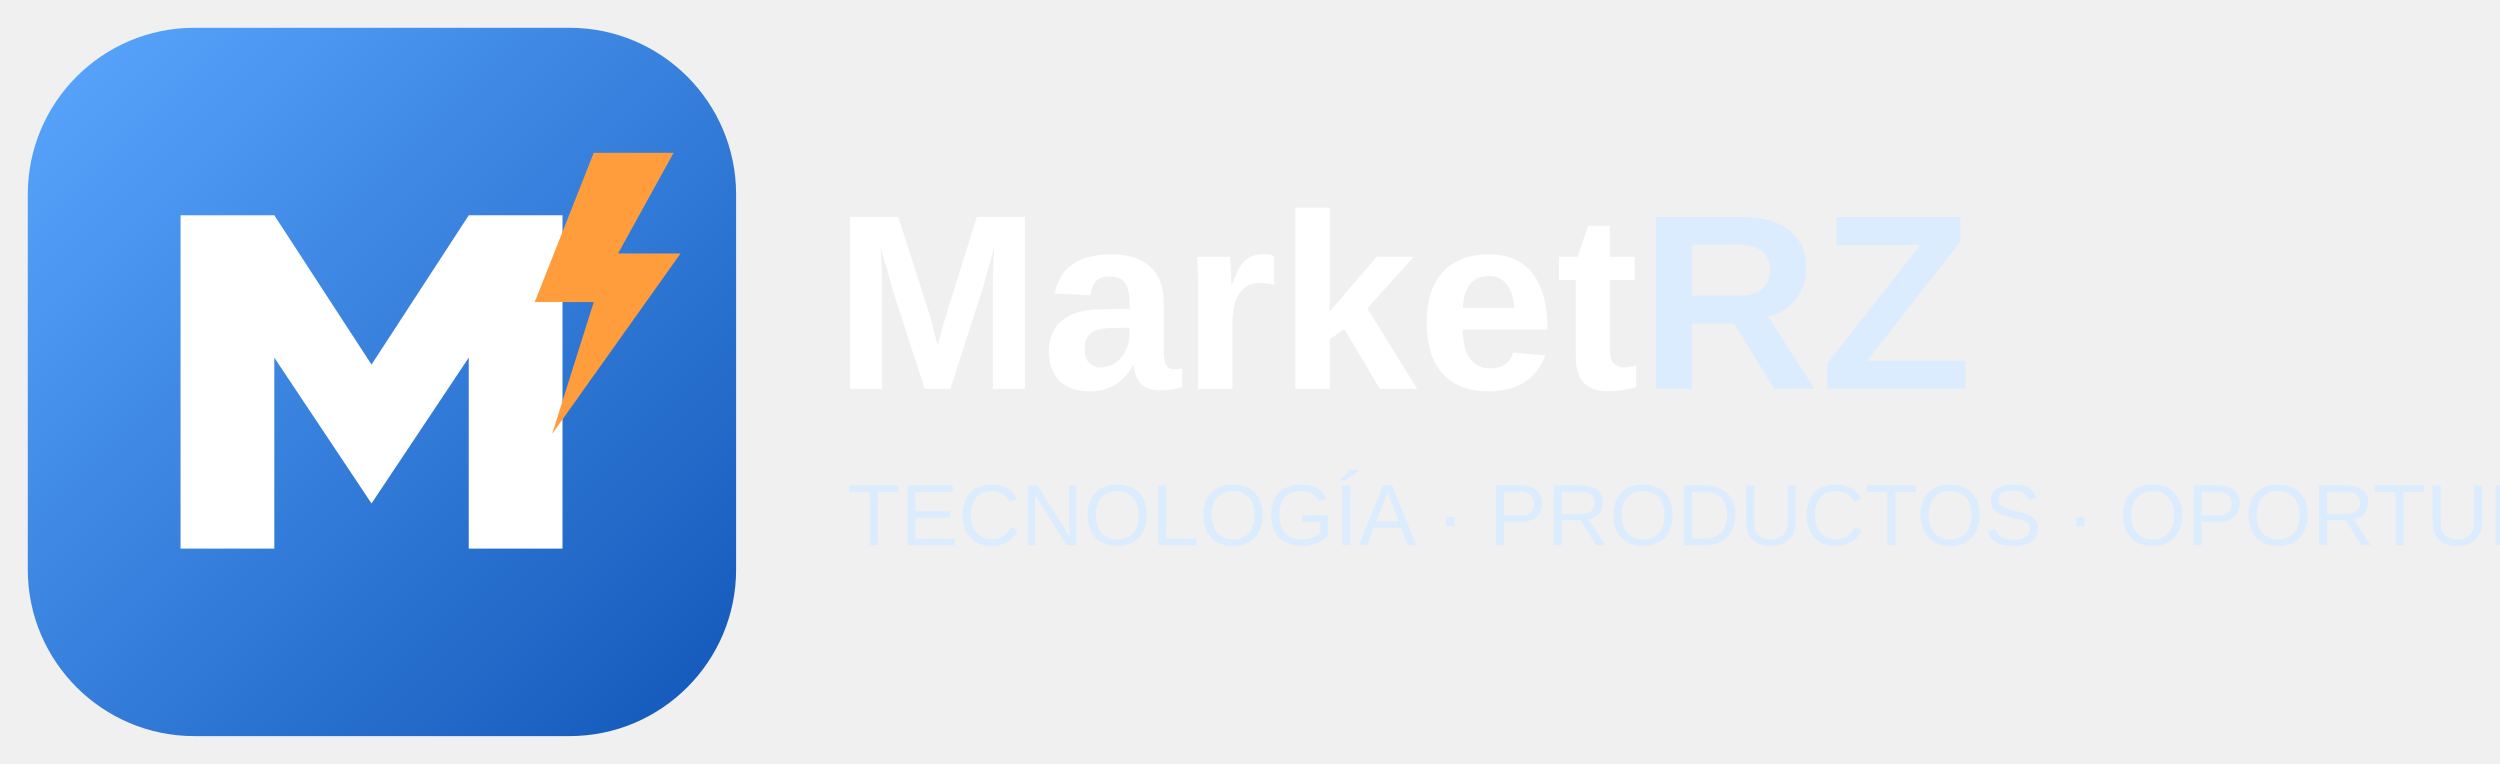
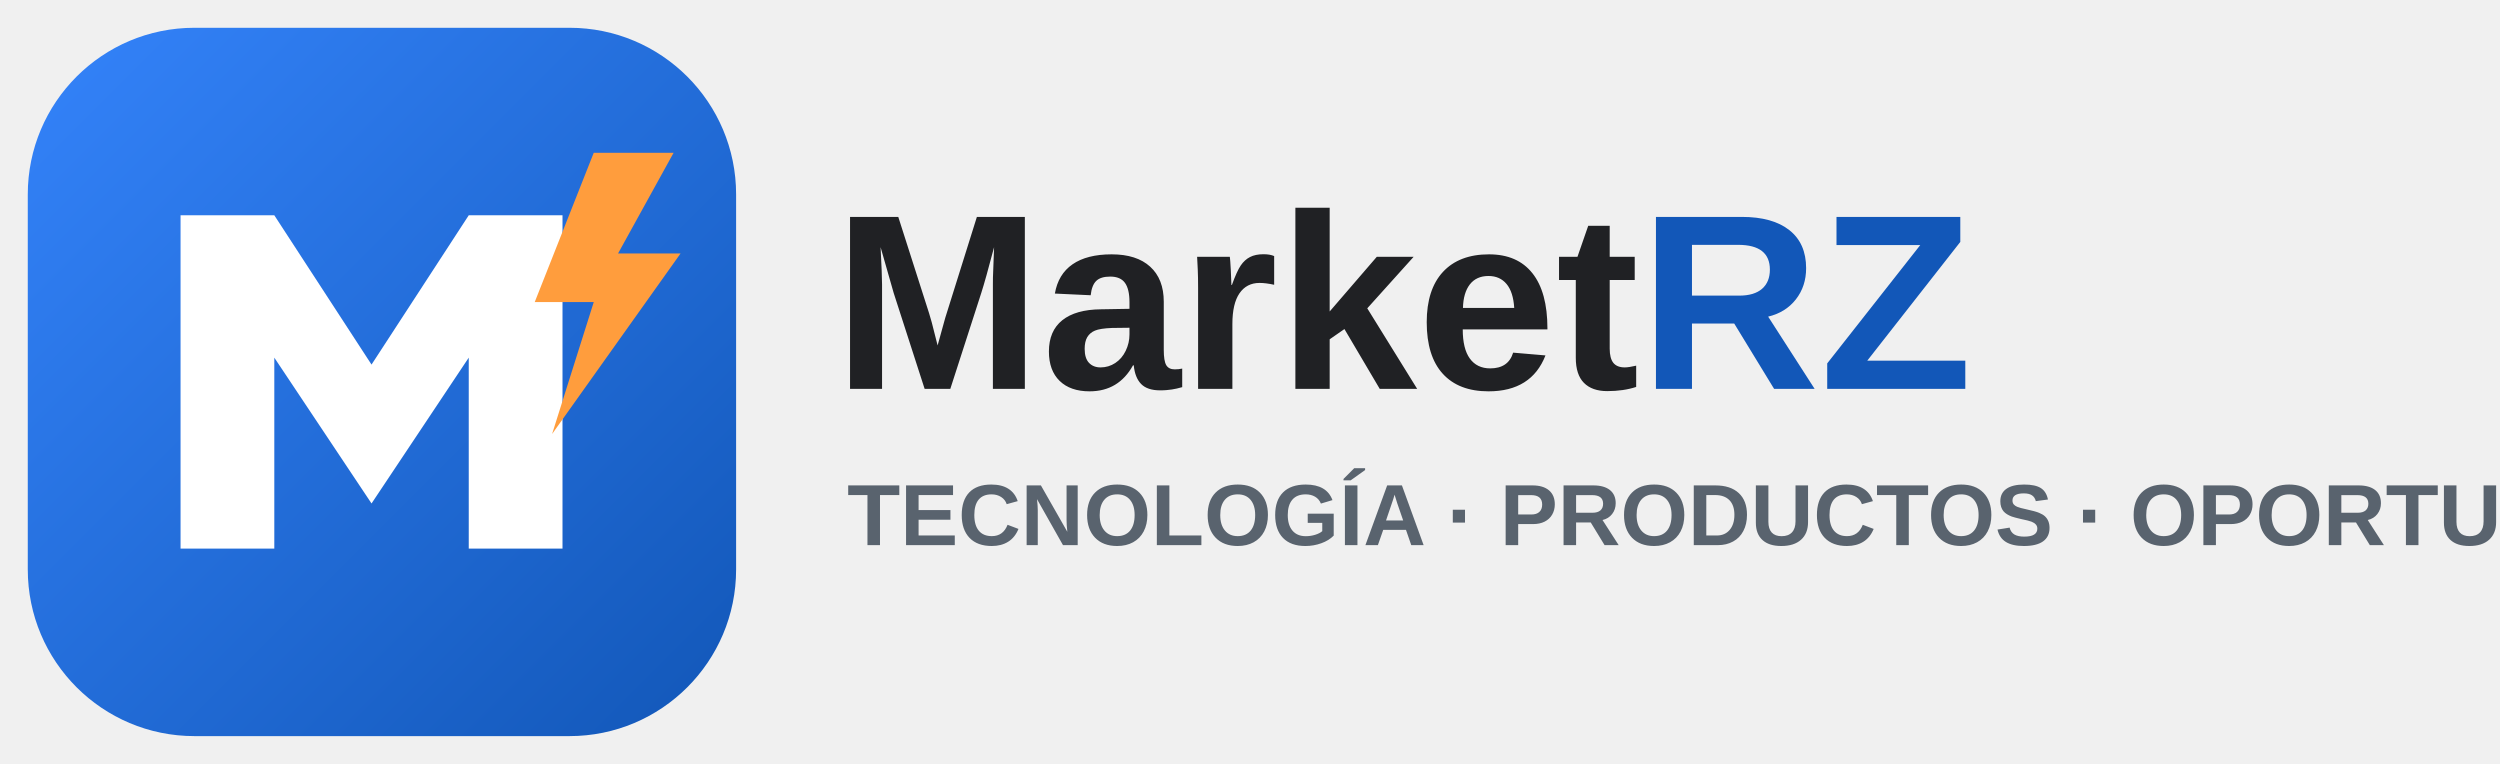
<svg xmlns="http://www.w3.org/2000/svg" viewBox="0 0 720 220" role="img" aria-labelledby="title desc">
  <defs>
    <linearGradient id="g" x1="0" y1="0" x2="1" y2="1">
-       <stop offset="0" stop-color="#5aa7ff" />
+       <stop offset="0" stop-color="#3483fa" />
      <stop offset="1" stop-color="#1257b8" />
    </linearGradient>
  </defs>
  <rect x="8" y="8" width="204" height="204" rx="48" fill="url(#g)" />
  <path d="M52 158V62h27l28 43 28-43h27v96h-27v-55l-28 42-28-42v55H52z" fill="#fff" />
  <path d="M171 44l-17 43h17l-12 38 37-52h-18l16-29z" fill="#ff9d3d" />
-   <text x="240" y="112" font-family="Arial,Helvetica,sans-serif" font-size="72" font-weight="800" fill="#ffffff">Market<tspan fill="#dcecff">RZ</tspan>
+   <text x="240" y="112" font-family="Arial,Helvetica,sans-serif" font-size="72" font-weight="800" fill="#202124">Market<tspan fill="#1257b8">RZ</tspan>
  </text>
-   <text x="244" y="157" font-family="Arial,Helvetica,sans-serif" font-size="25" font-weight="500" fill="#dcecff">TECNOLOGÍA · PRODUCTOS · OPORTUNIDADES</text>
+   <text x="244" y="157" font-family="Arial,Helvetica,sans-serif" font-size="25" font-weight="600" fill="#59636e">TECNOLOGÍA · PRODUCTOS · OPORTUNIDADES</text>
</svg>
